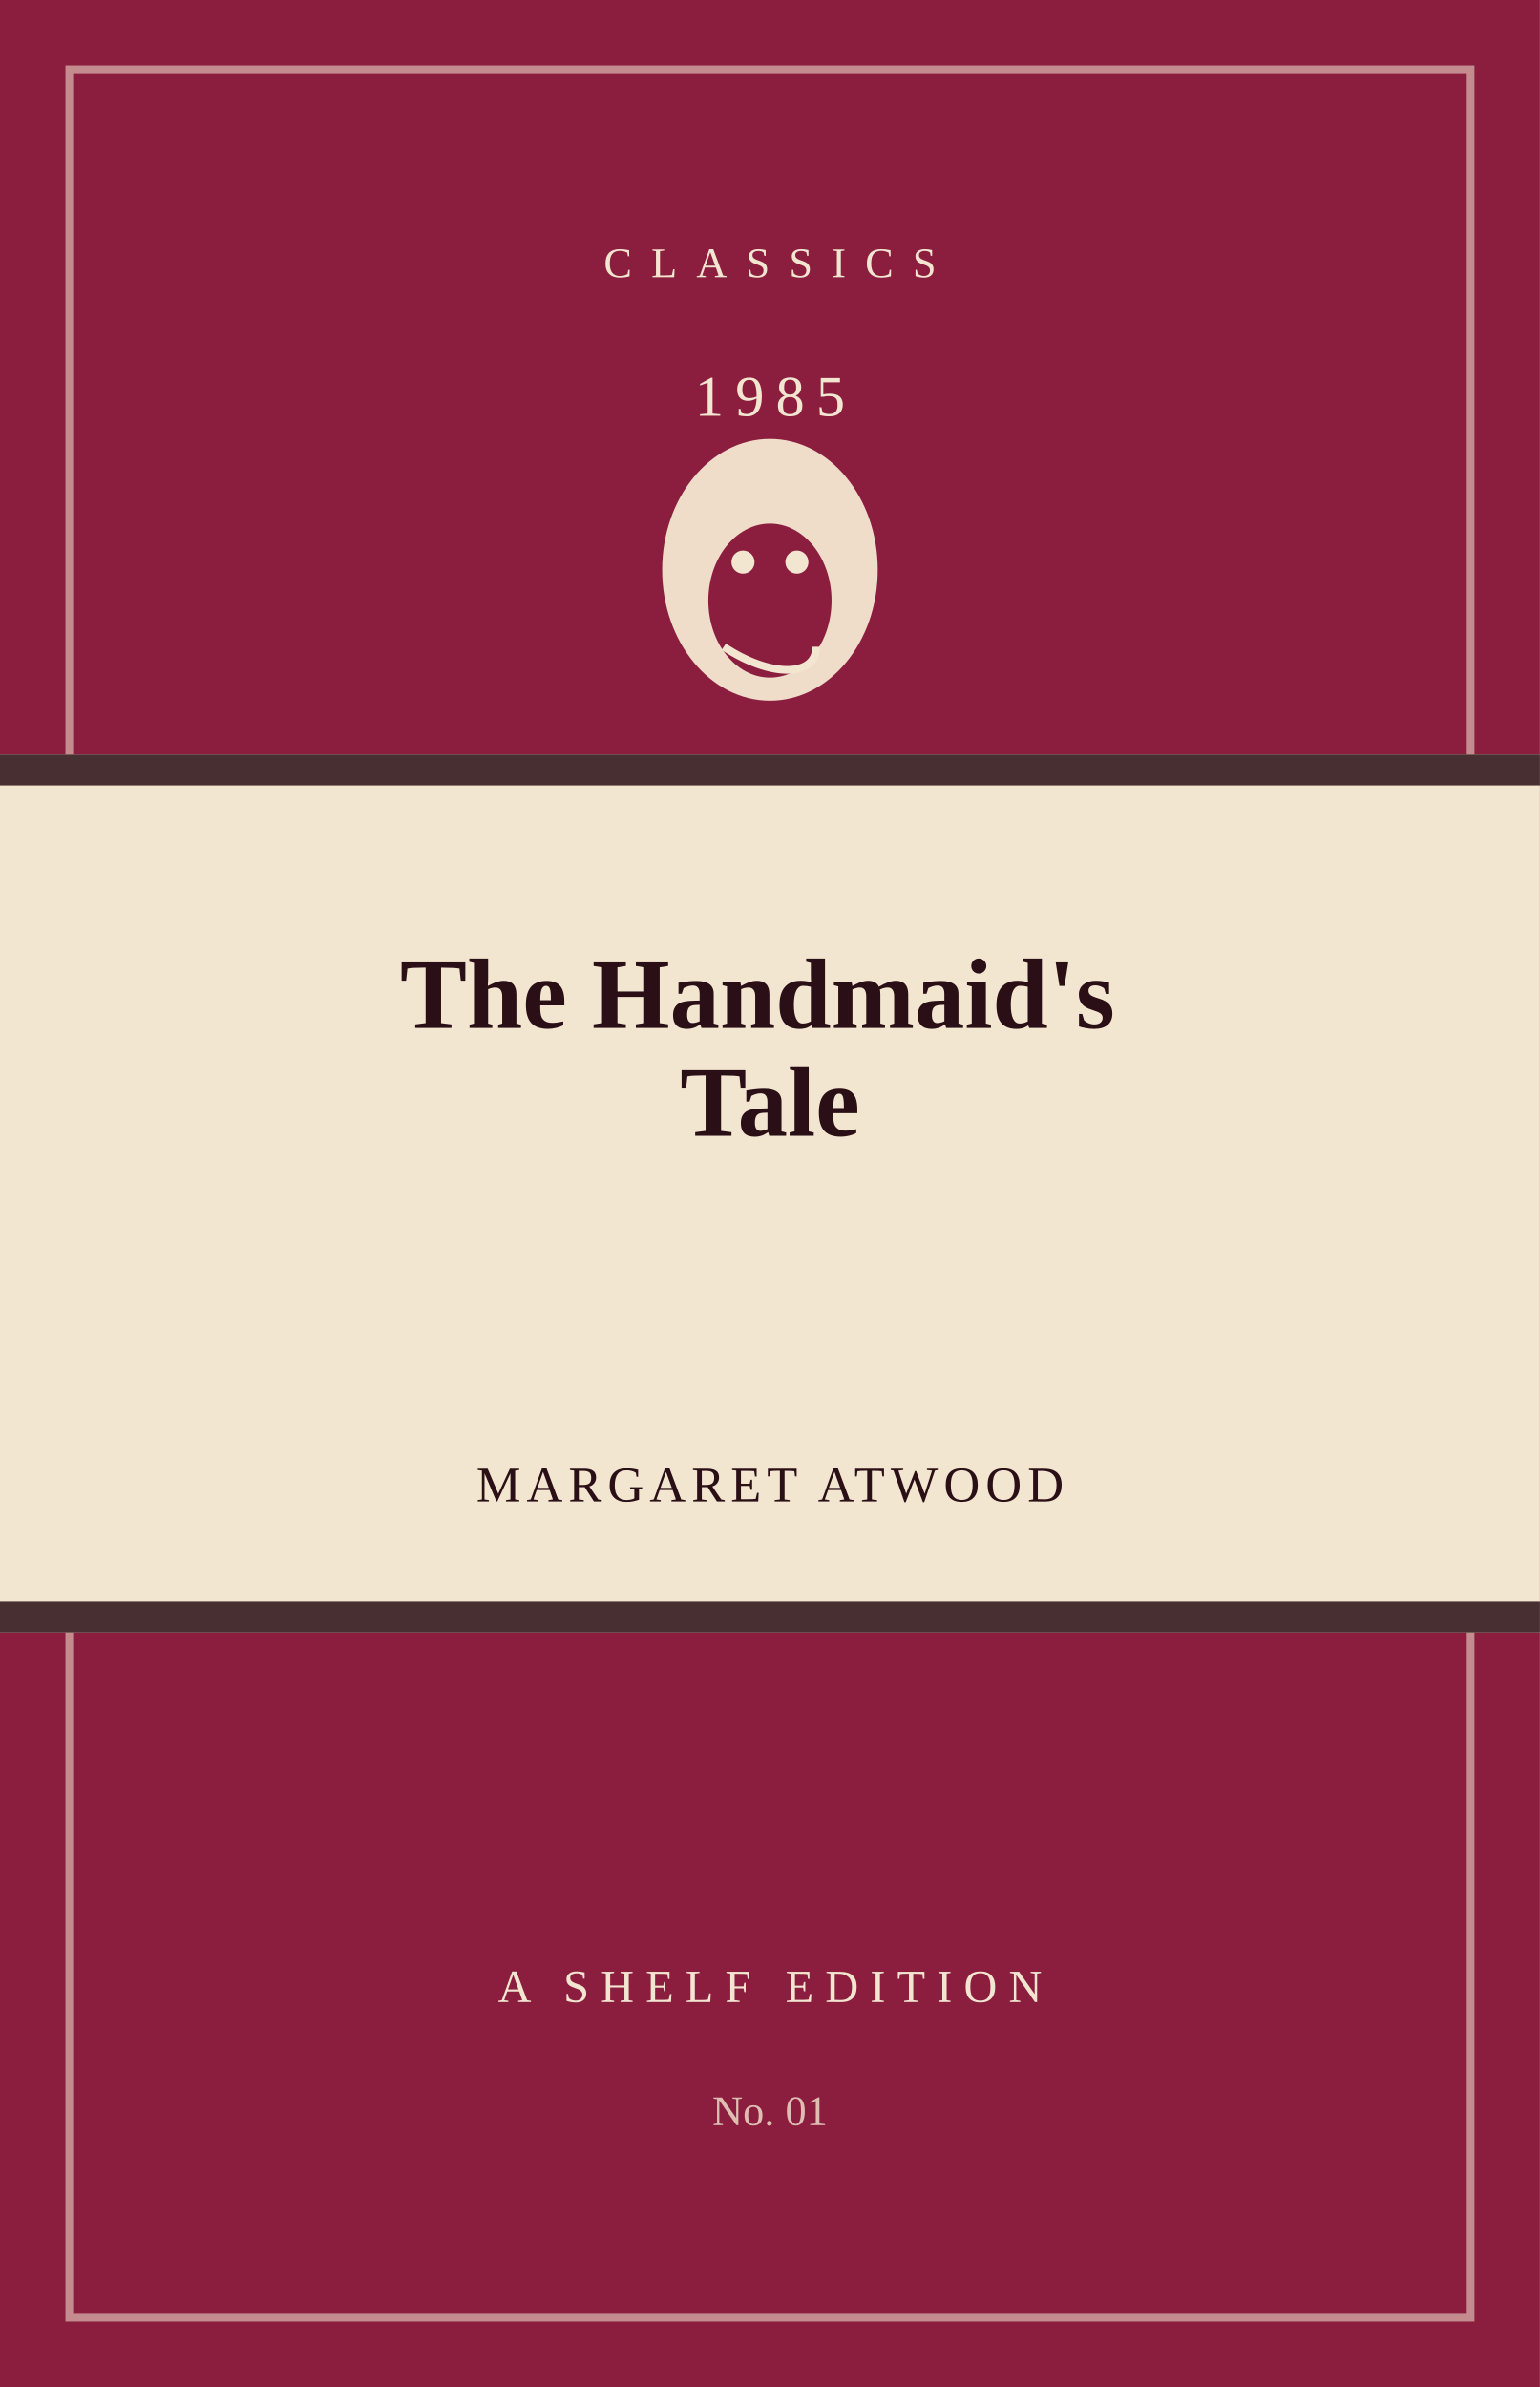
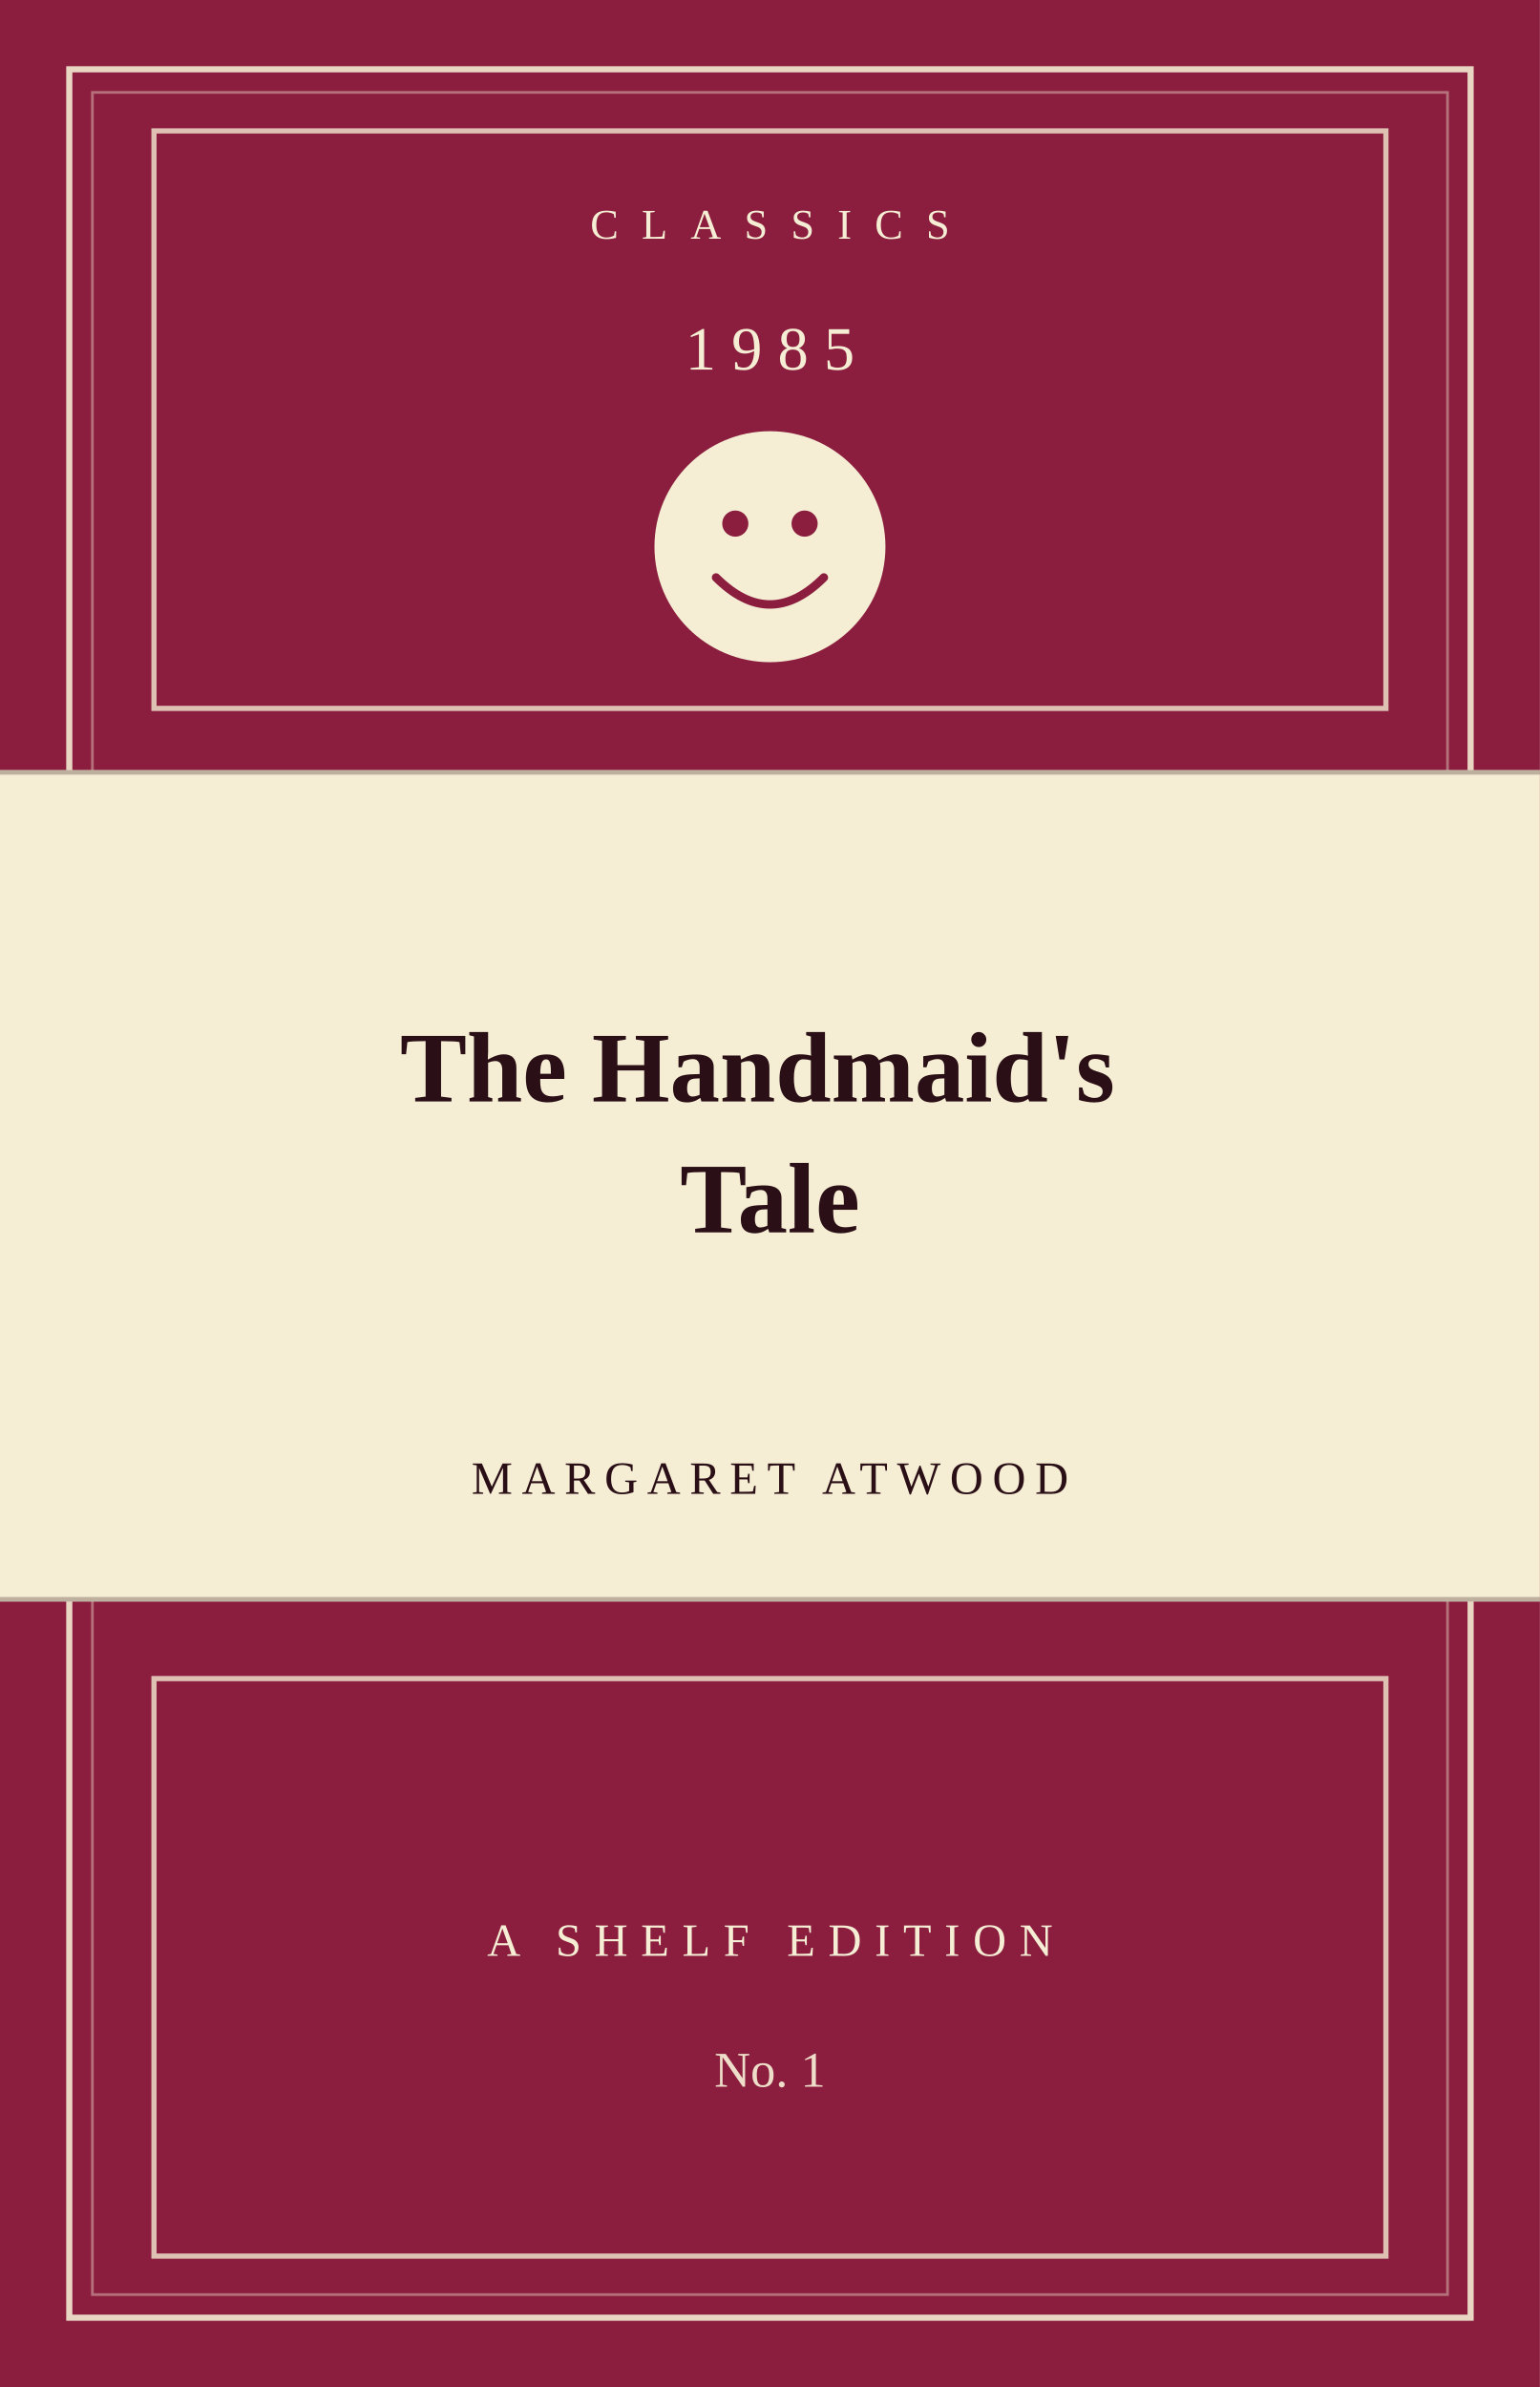
<svg xmlns="http://www.w3.org/2000/svg" width="400" height="620" viewBox="0 0 400 620" role="img" aria-labelledby="title">
  <rect width="400" height="620" fill="#8B1E3F" />
-   <rect x="18" y="18" width="364" height="584" fill="none" stroke="#F3E6D0" stroke-width="2" opacity="0.55" />
-   <rect x="0" y="196" width="400" height="228" fill="#F3E6D0" />
-   <rect x="0" y="196" width="400" height="8" fill="#2A0F16" opacity="0.85" />
-   <rect x="0" y="416" width="400" height="8" fill="#2A0F16" opacity="0.85" />
-   <text x="200" y="72" text-anchor="middle" fill="#F3E6D0" font-family="Georgia, 'Times New Roman', serif" font-size="11" letter-spacing="5">CLASSICS</text>
-   <text x="200" y="108" text-anchor="middle" fill="#F3E6D0" font-family="Georgia, 'Times New Roman', serif" font-size="15" letter-spacing="3">1985</text>
-   <ellipse cx="200" cy="148" rx="28" ry="34" fill="#F3E6D0" opacity="0.95" />
-   <ellipse cx="200" cy="156" rx="16" ry="20" fill="#8B1E3F" />
-   <circle cx="193" cy="146" r="3" fill="#F3E6D0" />
-   <circle cx="207" cy="146" r="3" fill="#F3E6D0" />
-   <path d="M188 168 C200 176 212 176 212 168" fill="none" stroke="#F3E6D0" stroke-width="2" />
+   <rect x="18" y="18" width="364" height="584" fill="none" stroke="#F6EED4" stroke-width="1.6" opacity="0.88" />
+   <rect x="24" y="24" width="352" height="572" fill="none" stroke="#F6EED4" stroke-width="0.7" opacity="0.4" />
+   <rect x="40" y="34" width="320" height="150" fill="none" stroke="#F6EED4" stroke-width="1.35" opacity="0.78" />
+   <rect x="40" y="436" width="320" height="150" fill="none" stroke="#F6EED4" stroke-width="1.35" opacity="0.78" />
+   <rect x="0" y="200" width="400" height="216" fill="#F6EED4" />
+   <rect x="0" y="200" width="400" height="1.2" fill="#2A0F16" opacity="0.28" />
+   <rect x="0" y="414.8" width="400" height="1.2" fill="#2A0F16" opacity="0.28" />
+   <text x="200" y="62" text-anchor="middle" fill="#F6EED4" font-family="Georgia, 'Times New Roman', serif" font-size="11" letter-spacing="6">CLASSICS</text>
+   <text x="200" y="96" text-anchor="middle" fill="#F6EED4" font-family="Georgia, 'Times New Roman', serif" font-size="16" letter-spacing="4">1985</text>
+   <circle cx="200" cy="142" r="30" fill="#F6EED4" />
+   <circle cx="191" cy="136" r="3.4" fill="#8B1E3F" />
+   <circle cx="209" cy="136" r="3.4" fill="#8B1E3F" />
+   <path d="M186 150 Q200 164 214 150" fill="none" stroke="#8B1E3F" stroke-width="2.2" stroke-linecap="round" />
  <text text-anchor="middle" fill="#2A0F16" font-family="Georgia, 'Times New Roman', serif" font-size="26" font-weight="700">
-     <tspan x="200" dy="267">The Handmaid's</tspan>
-     <tspan x="200" dy="28">Tale</tspan>
+     <tspan x="200" dy="286.1">The Handmaid's</tspan>
+     <tspan x="200" dy="34">Tale</tspan>
  </text>
-   <text x="200" y="390" text-anchor="middle" fill="#2A0F16" font-family="Georgia, 'Times New Roman', serif" font-size="13" letter-spacing="1.5">MARGARET ATWOOD</text>
-   <text x="200" y="520" text-anchor="middle" fill="#F3E6D0" font-family="Georgia, 'Times New Roman', serif" font-size="12" letter-spacing="3">A SHELF EDITION</text>
-   <text x="200" y="552" text-anchor="middle" fill="#F3E6D0" font-family="Georgia, 'Times New Roman', serif" font-size="11" opacity="0.8">No. 01</text>
+   <text text-anchor="middle" fill="#2A0F16" font-family="Georgia, 'Times New Roman', serif" font-size="12" letter-spacing="2.4">
+     <tspan x="200" dy="388">MARGARET ATWOOD</tspan>
+   </text>
+   <text x="200" y="508" text-anchor="middle" fill="#F6EED4" font-family="Georgia, 'Times New Roman', serif" font-size="12" letter-spacing="3.4">A SHELF EDITION</text>
+   <text x="200" y="542" text-anchor="middle" fill="#F6EED4" font-family="Georgia, 'Times New Roman', serif" font-size="13" opacity="0.92">No. 1</text>
</svg>
